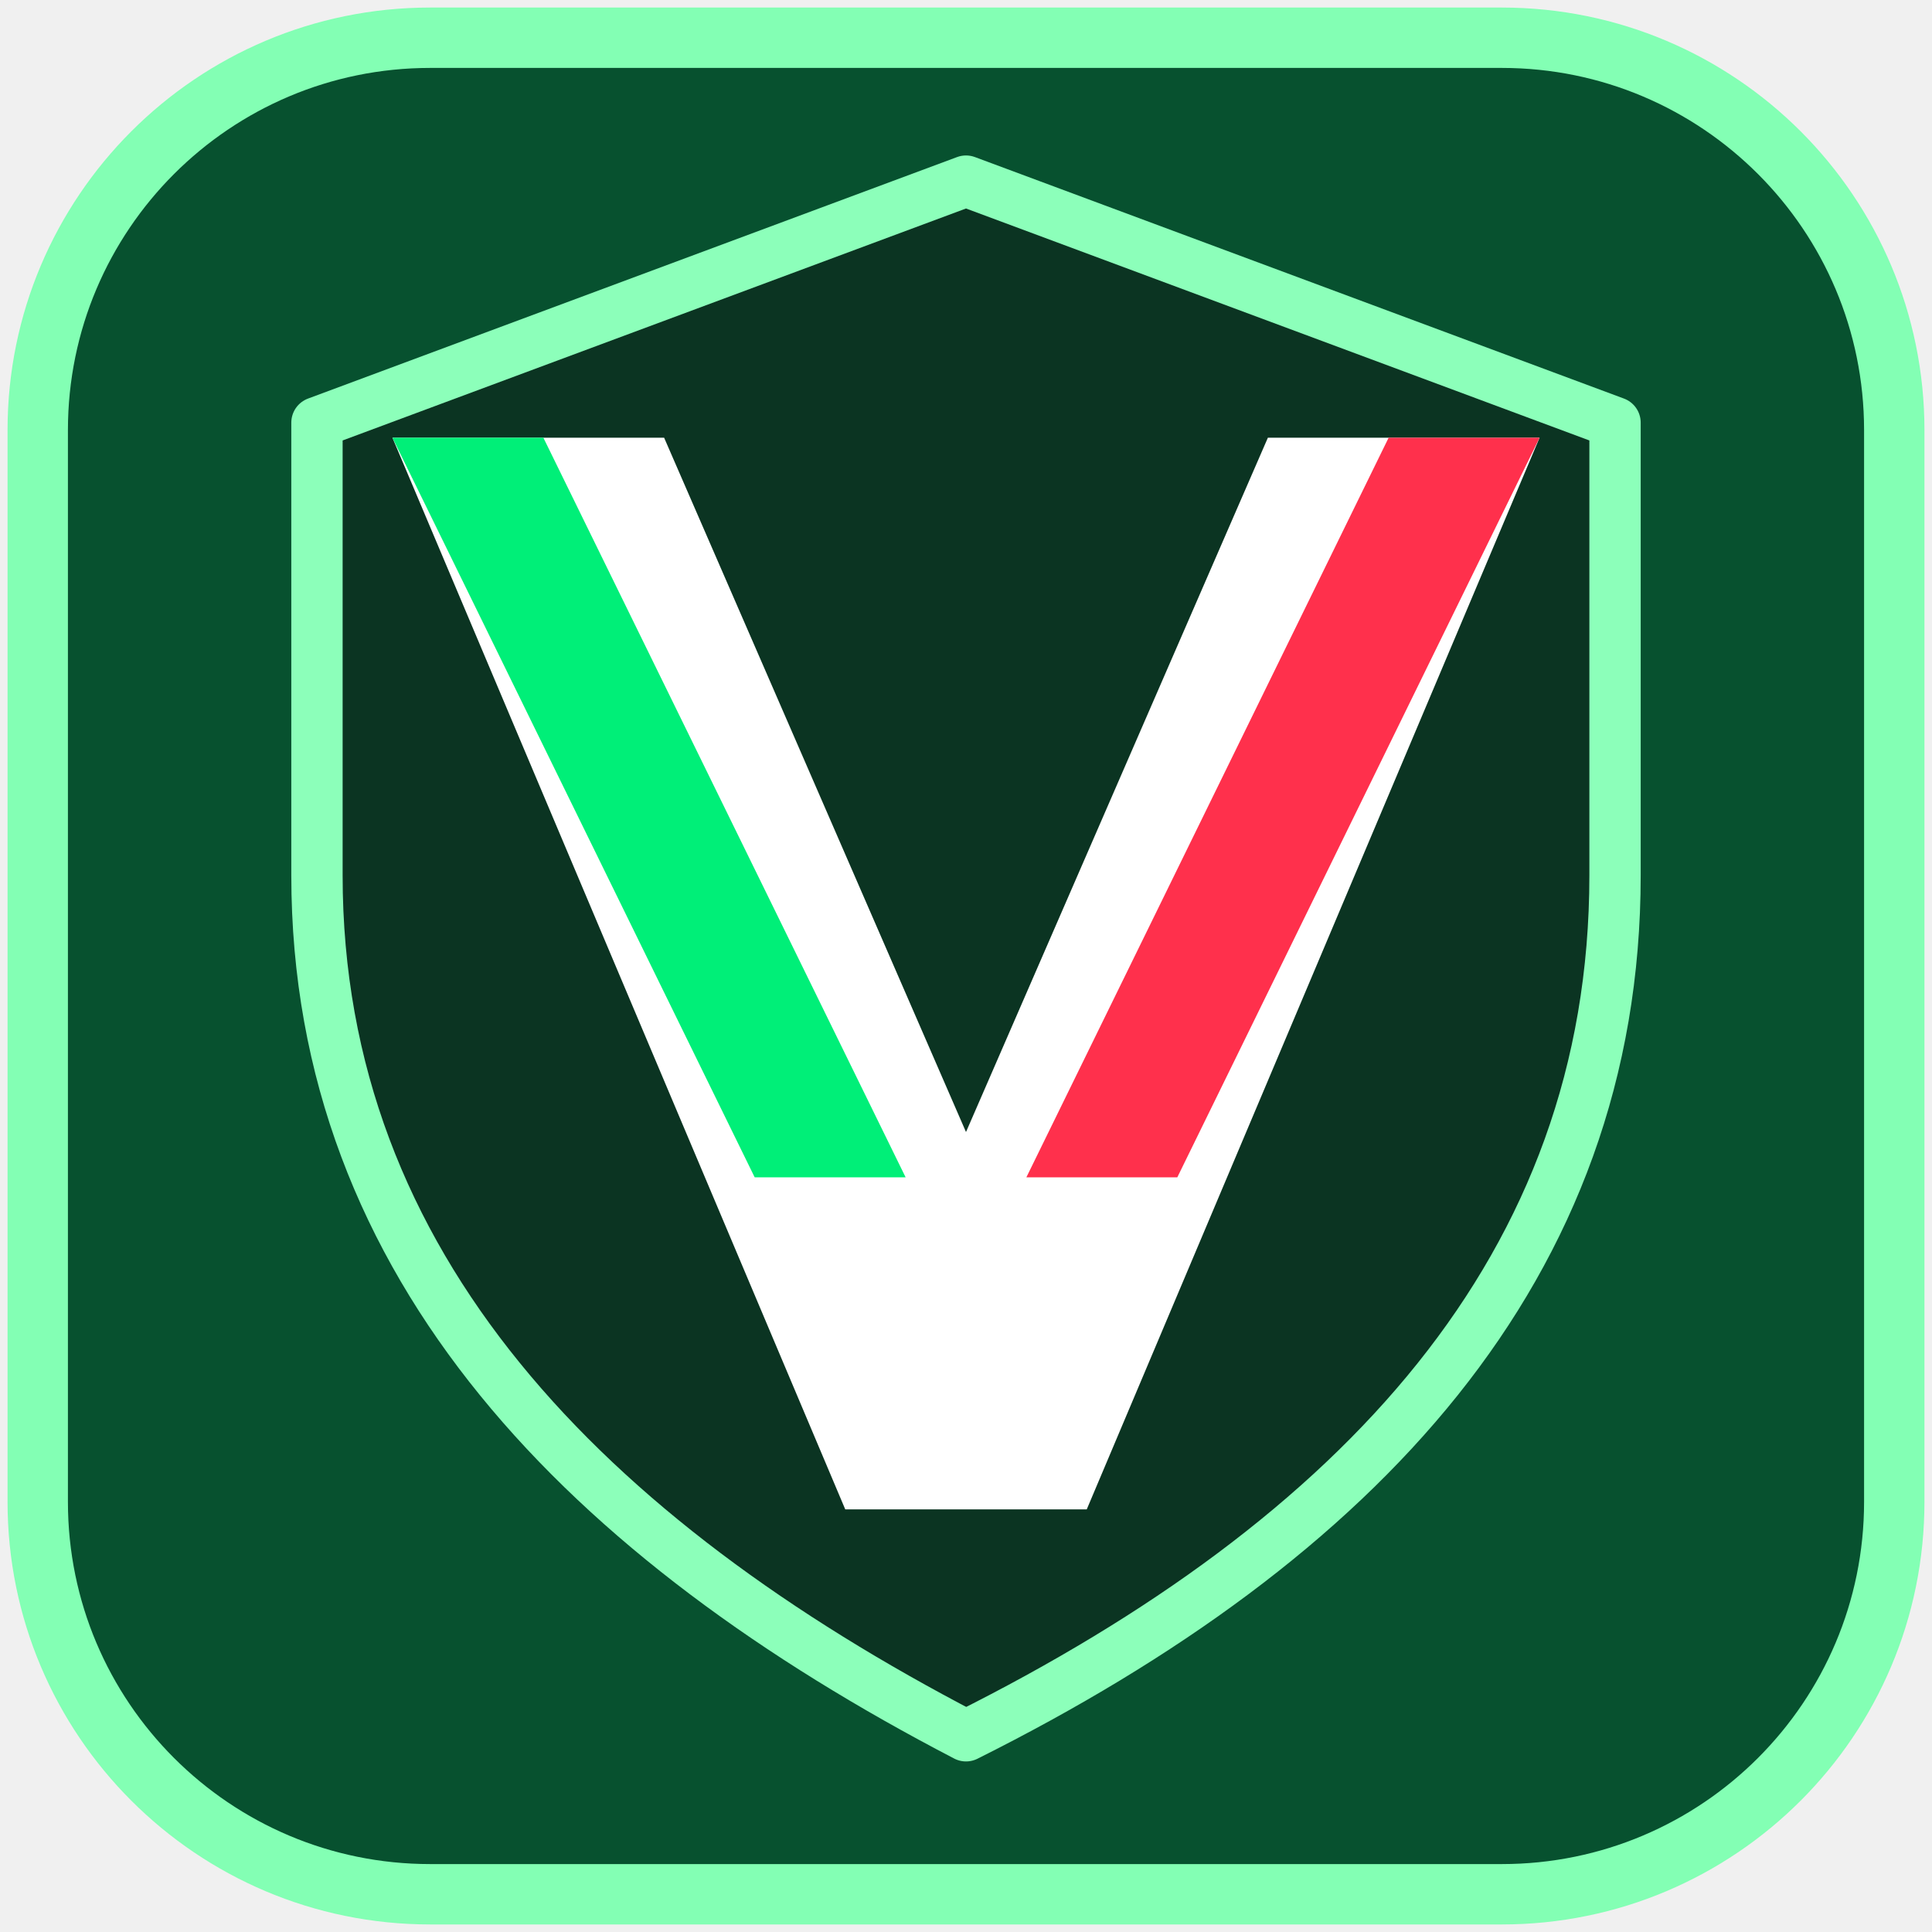
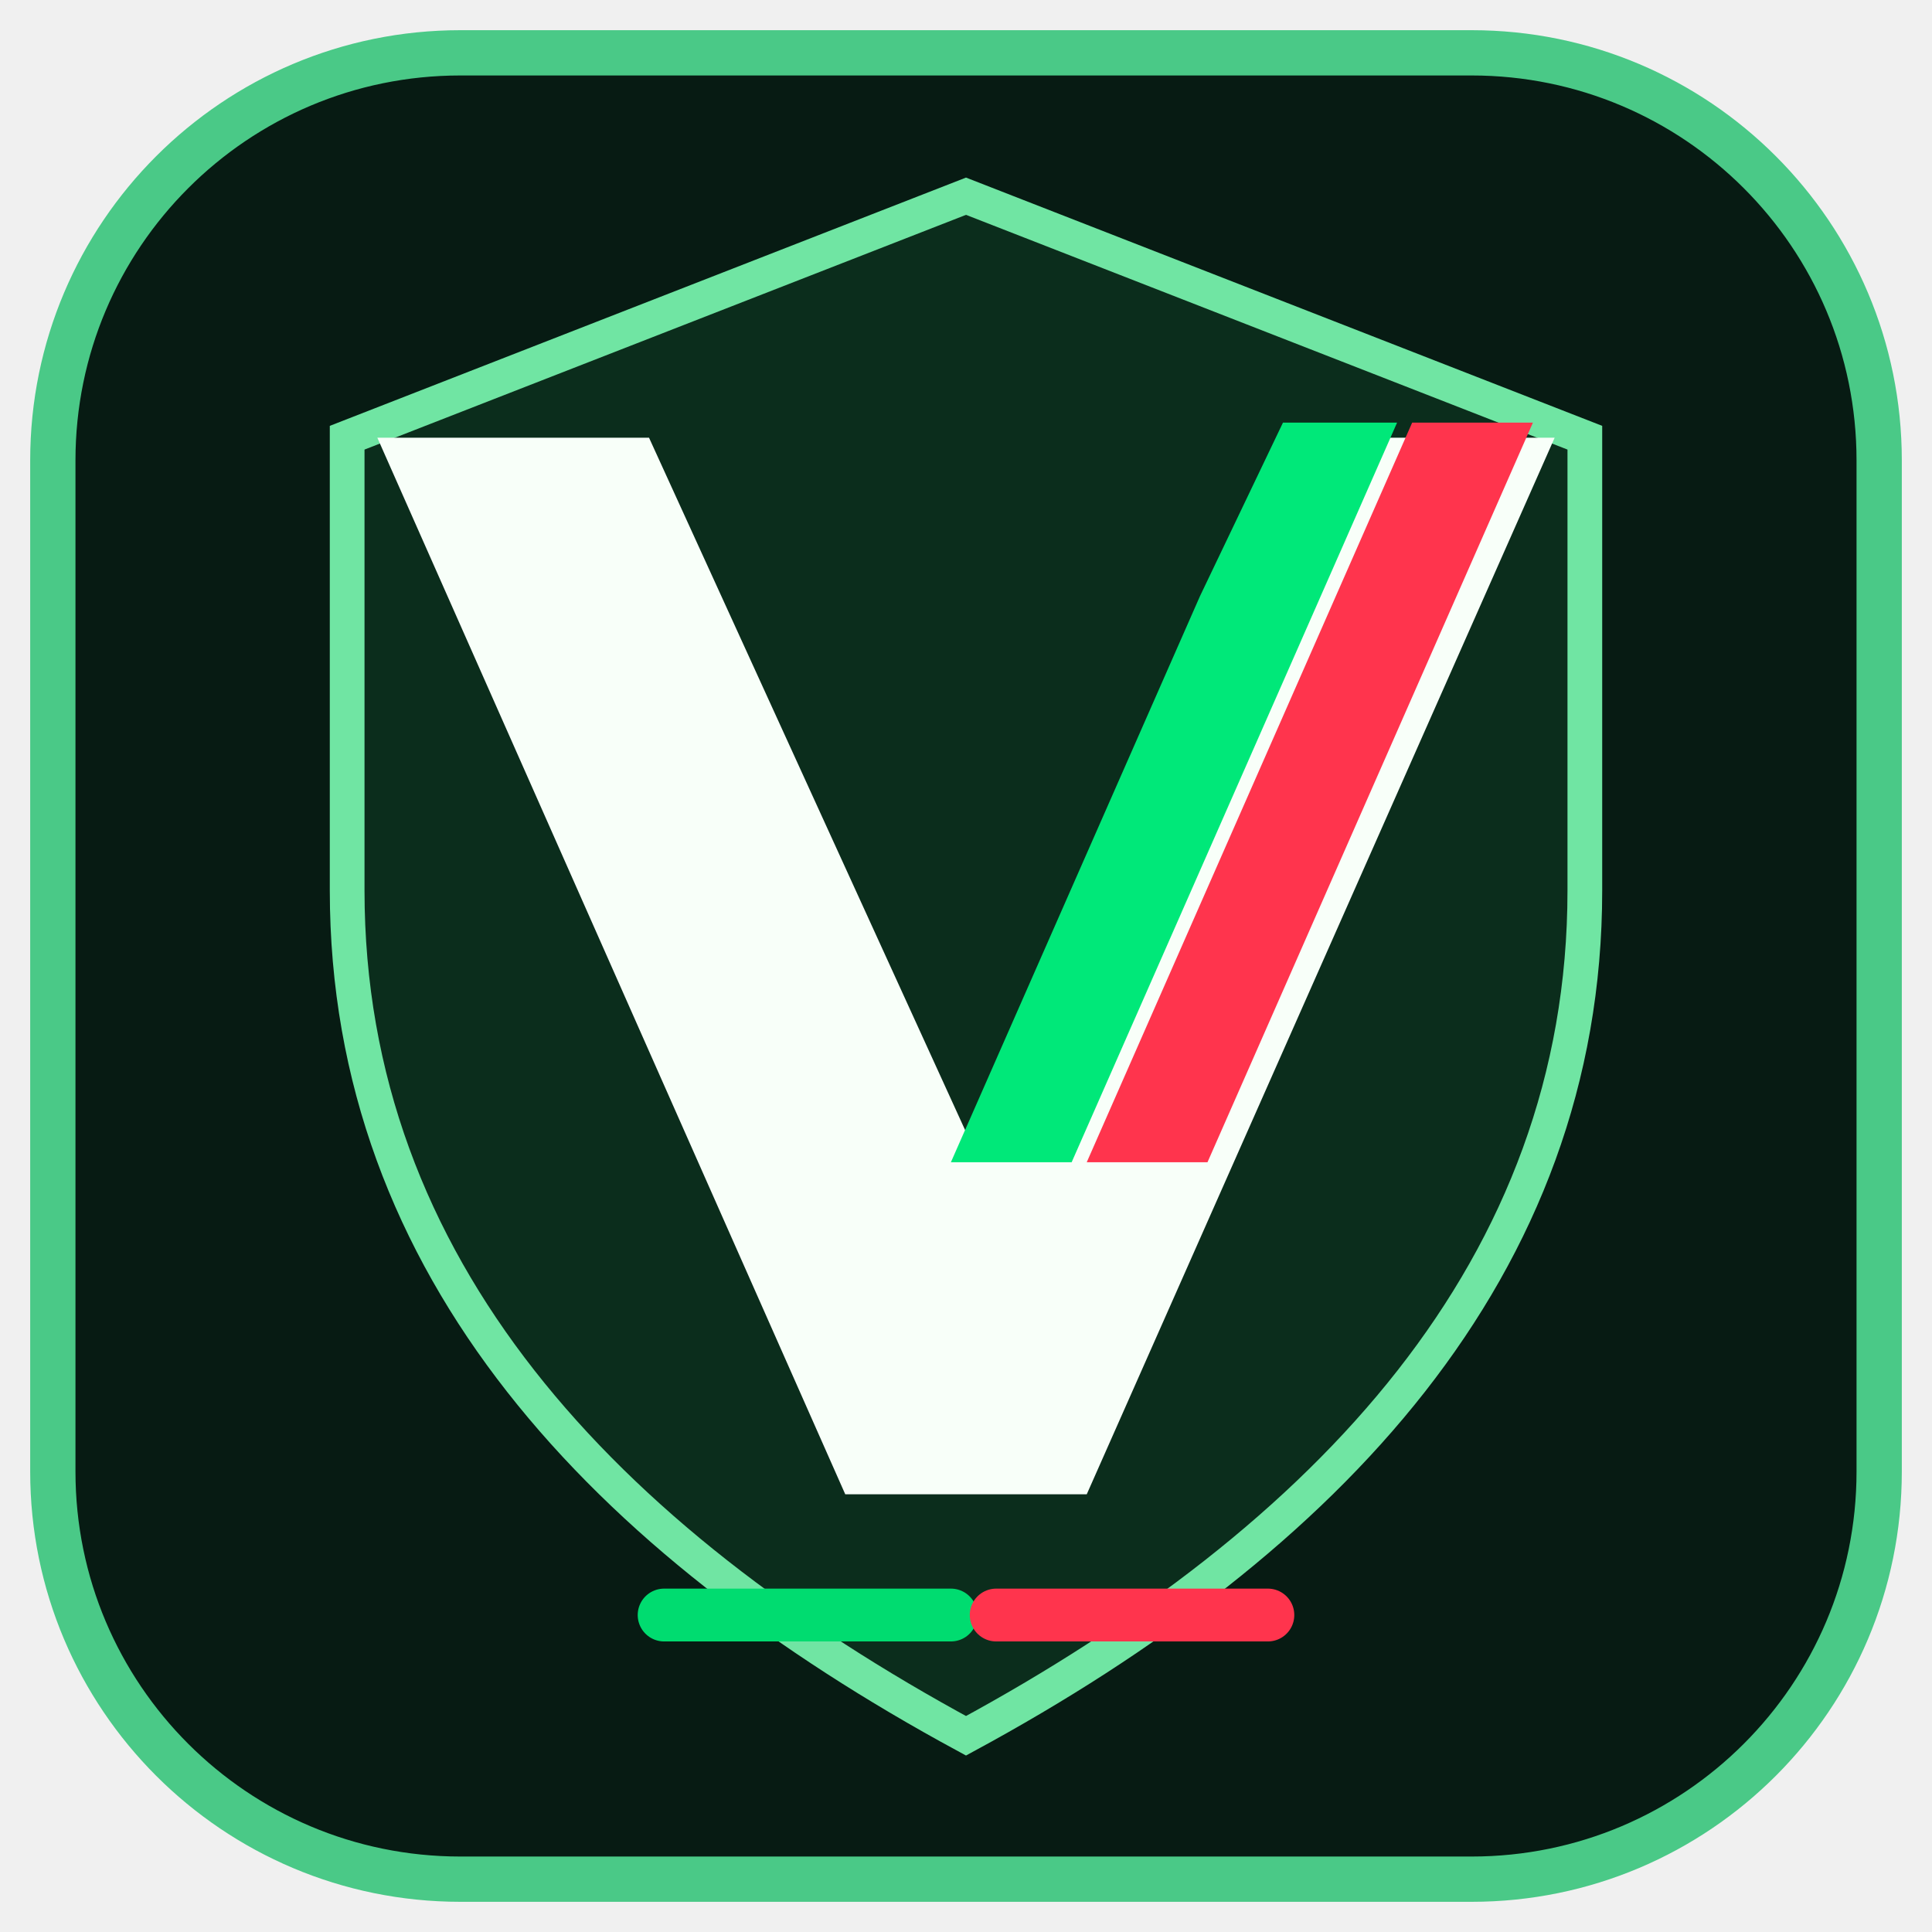
<svg xmlns="http://www.w3.org/2000/svg" viewBox="0 0 128 128" role="img" aria-label="Emblema VÉRIX">
-   <rect x="2.5" y="2.5" width="123" height="123" rx="26" fill="#07512f" stroke="#83ffb4" stroke-width="4" />
-   <path d="M64 12 107 28v30c0 26-17 44-43 57C39 102 21 84 21 58V28Z" fill="#0b3422" stroke="#8cffba" stroke-width="3.4" stroke-linejoin="round" />
-   <path d="M26 29h18l20 46 20-46h18L72 100H56Z" fill="#ffffff" />
-   <path d="M26 29h10l24 49H50Z" fill="#00ef78" />
-   <path d="M92 29h10L78 78H68Z" fill="#ff304c" />
+   <defs>
+     <clipPath id="right-arm">
+       <path d="M63 74 85 28h18L72 99H56Z" />
+     </clipPath>
+   </defs>
+   <rect x="3.5" y="3.5" width="121" height="121" rx="27" fill="#071b13" stroke="#4ac987" stroke-width="3" />
+   <path d="M64 13 105 29v30c0 25-17 43-41 56C40 102 23 84 23 59V29Z" fill="#0b2d1c" stroke="#70e5a3" stroke-width="2.3" />
+   <path d="M25 29h18L64 75 85 29h18L72 99H56Z" fill="#f8fff9" />
+   <g clip-path="url(#right-arm)">
+     <path d="M85 27h8L71 77h-8Z" fill="#00e879" />
+     <path d="M94 27h8L80 77h-8Z" fill="#ff344d" />
+   </g>
+   <path d="M44 107h19" stroke="#00dc70" stroke-width="3.5" stroke-linecap="round" />
+   <path d="M66 107h18" stroke="#ff344d" stroke-width="3.5" stroke-linecap="round" />
</svg>
